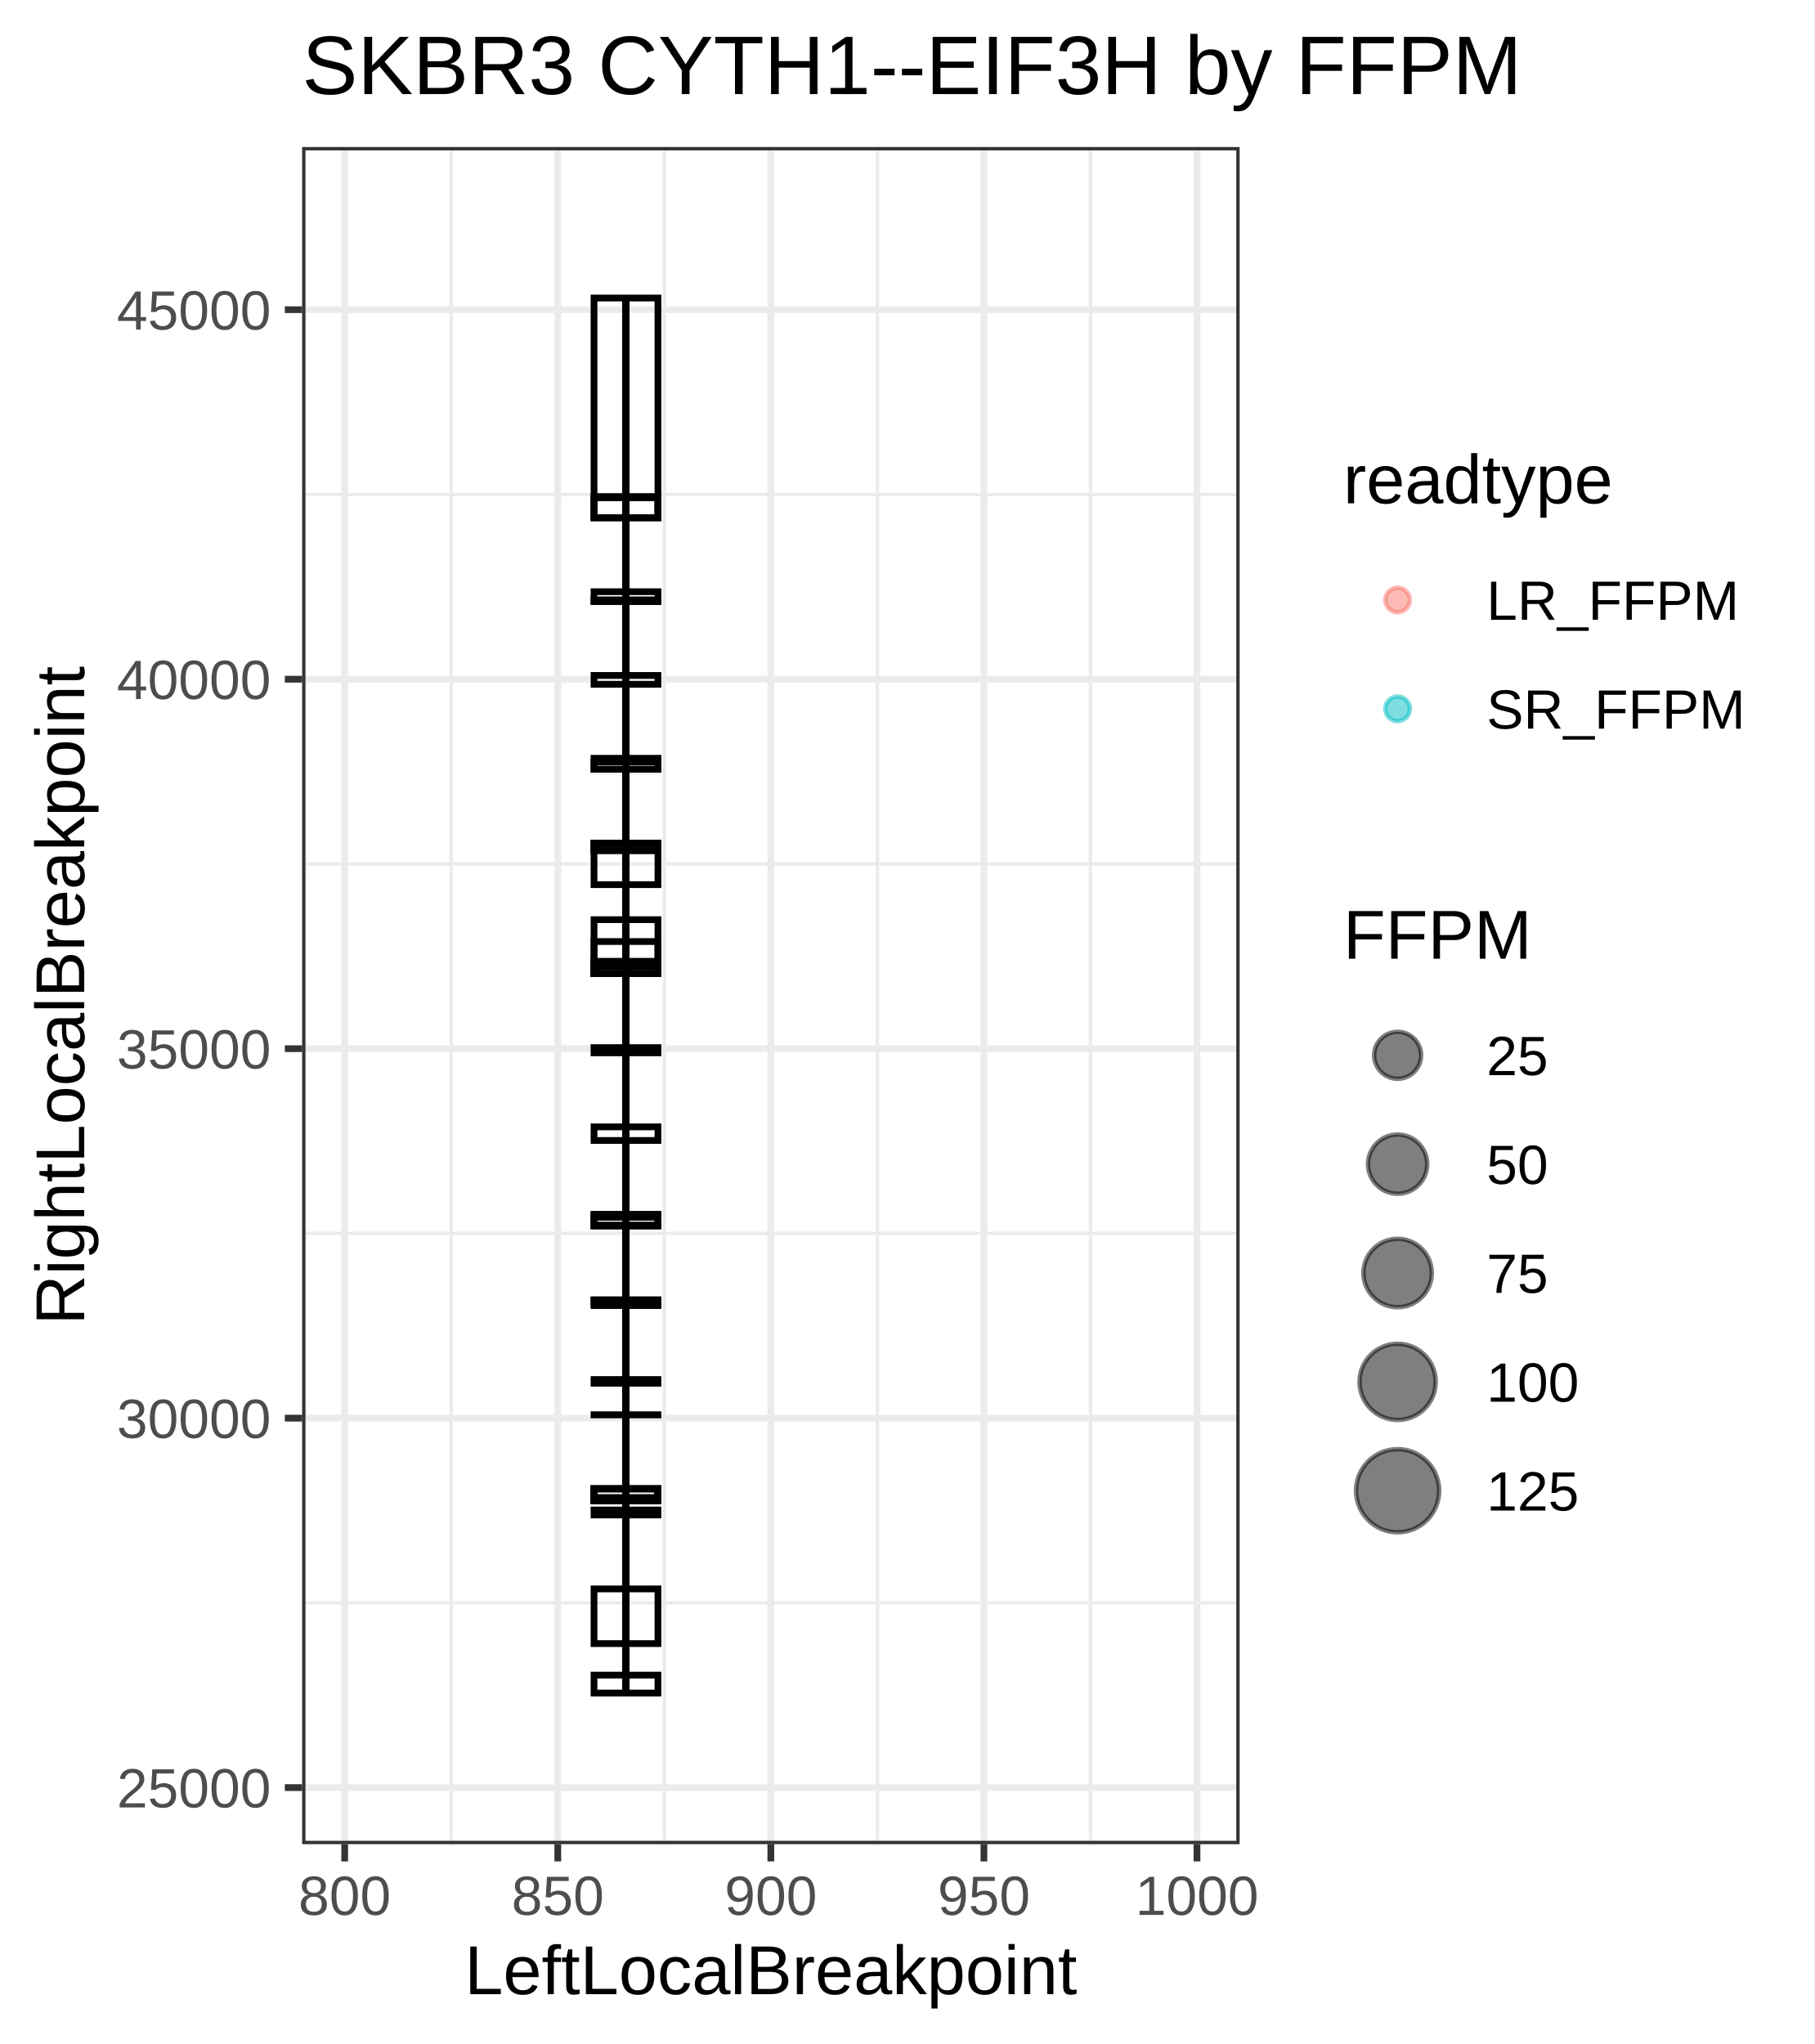
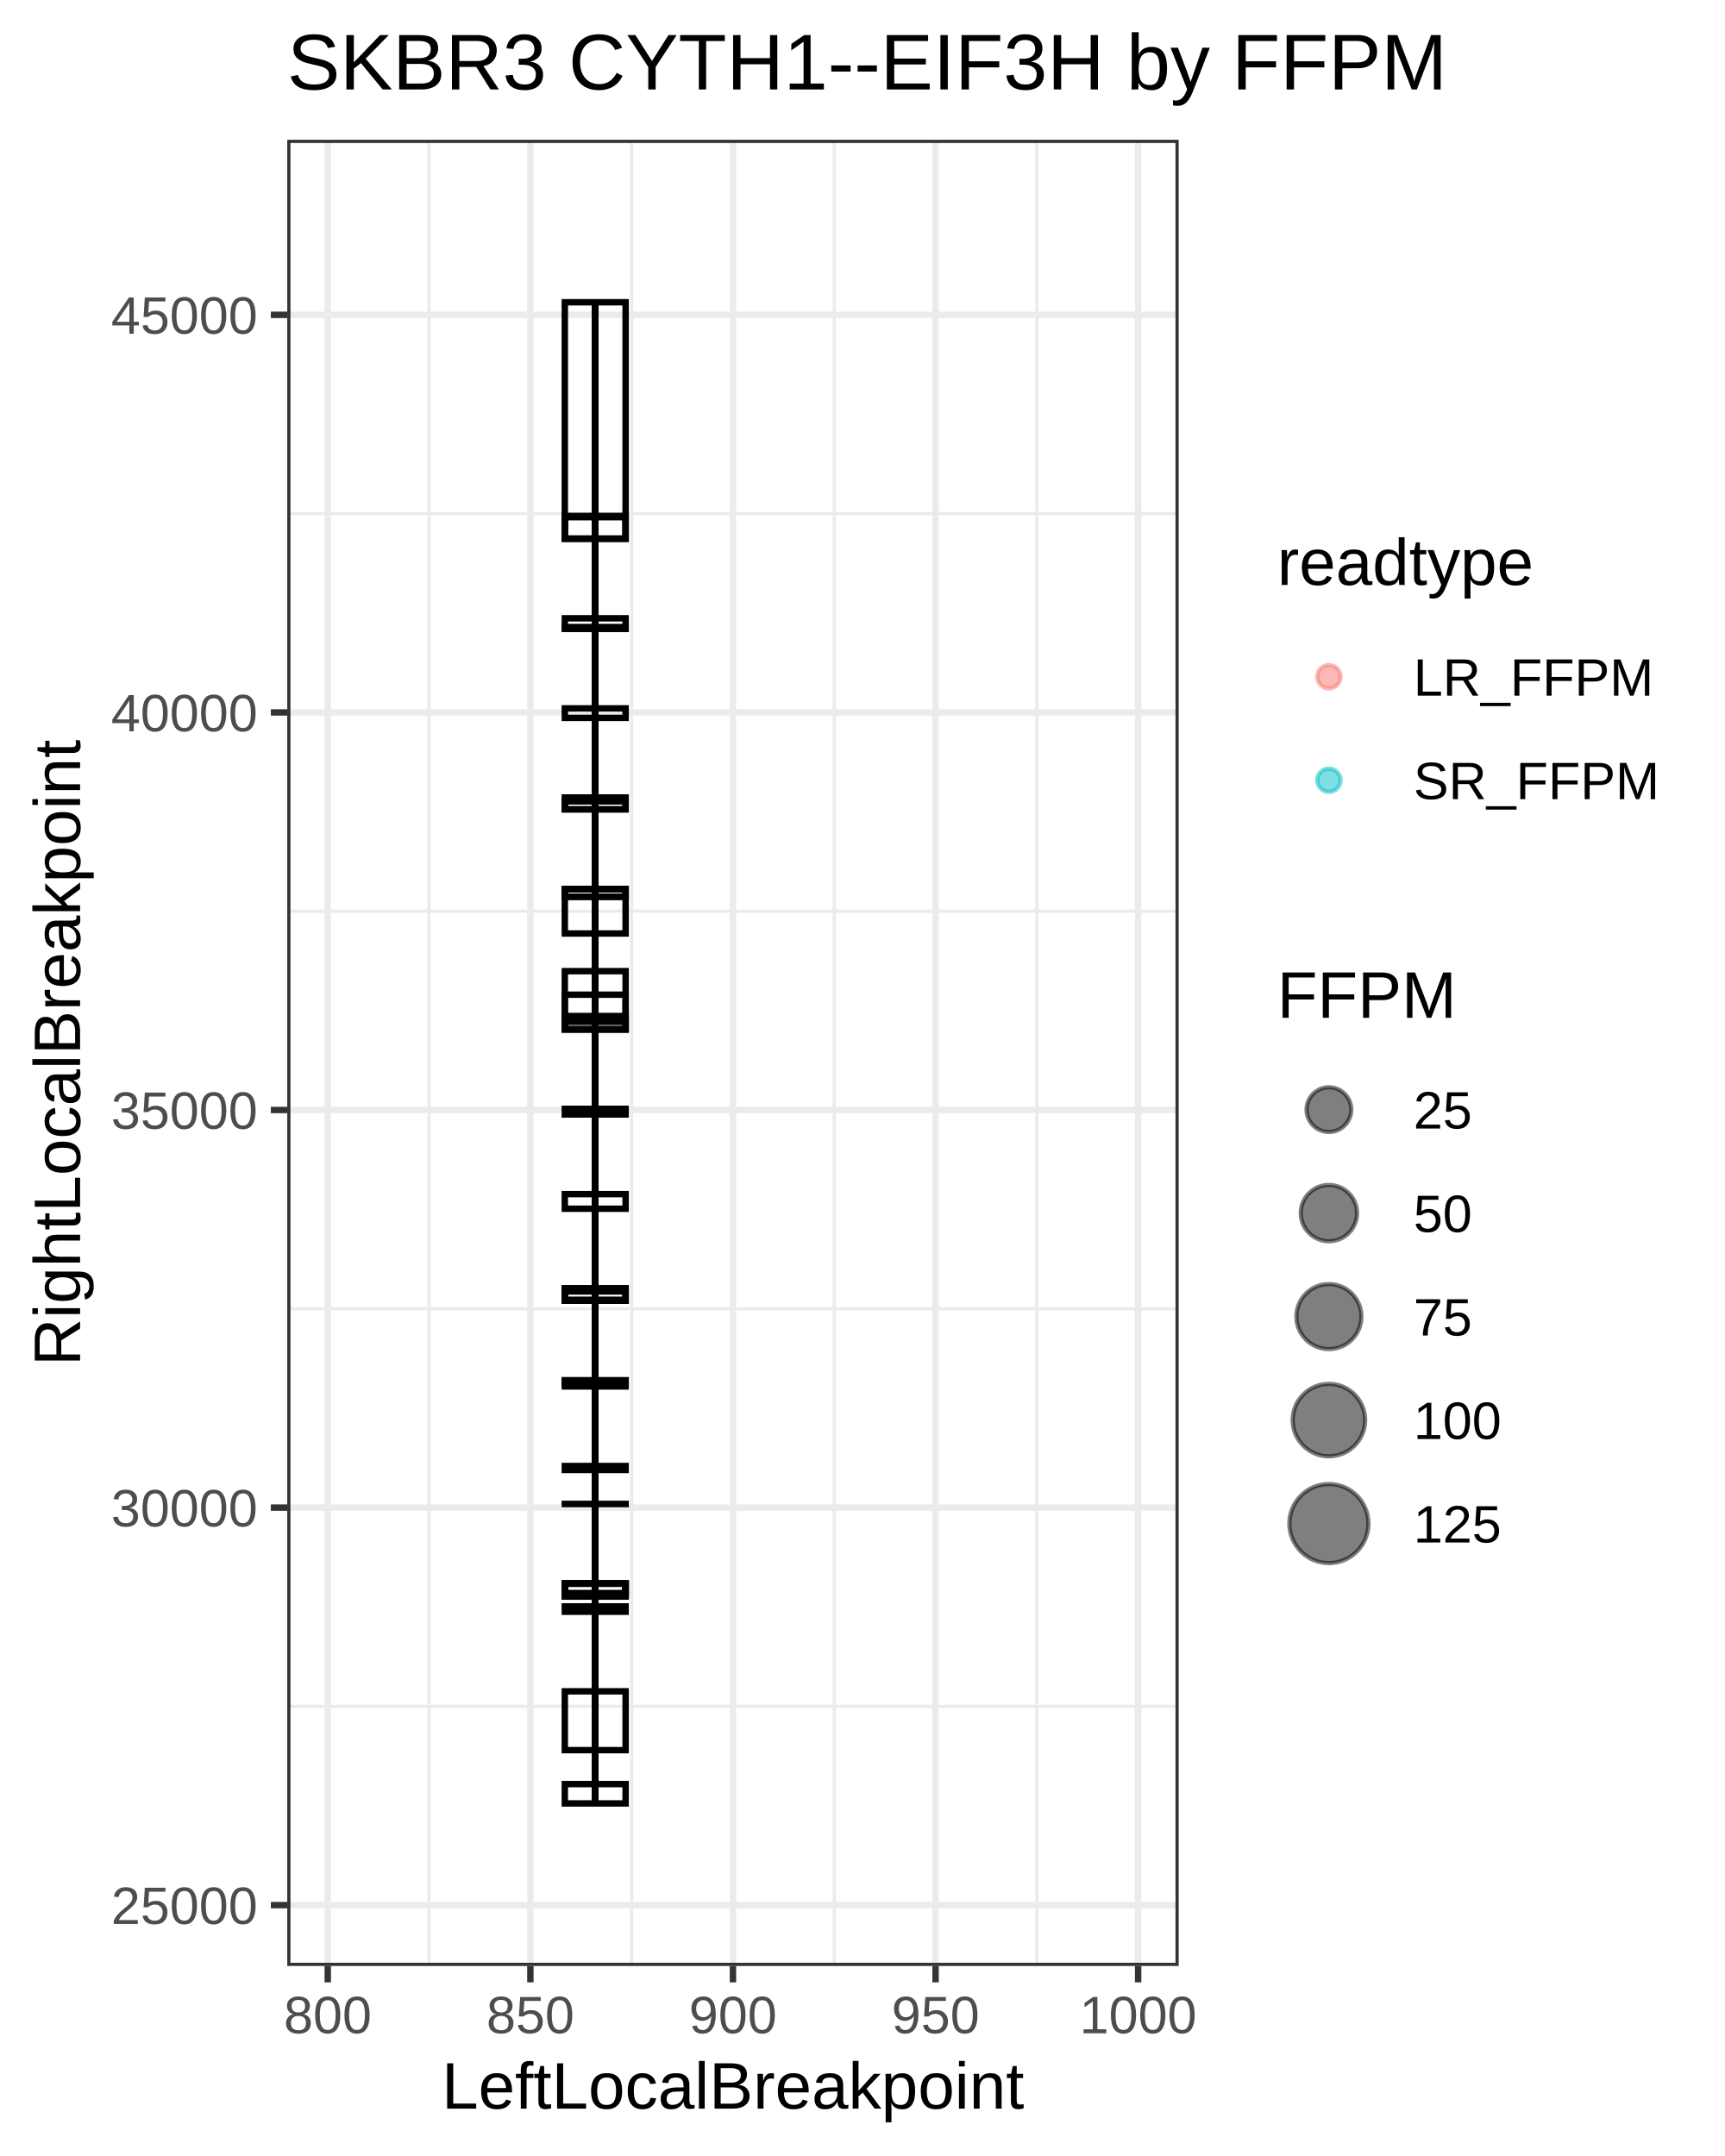
- <svg xmlns="http://www.w3.org/2000/svg" class="svglite" width="288.00pt" height="324.47pt" viewBox="0 0 288.00 324.47">
+ <svg xmlns="http://www.w3.org/2000/svg" class="svglite" width="288.00pt" height="360.00pt" viewBox="0 0 288.00 360.00">
  <defs>
    <style type="text/css">
    .svglite line, .svglite polyline, .svglite polygon, .svglite path, .svglite rect, .svglite circle {
      fill: none;
      stroke: #000000;
      stroke-linecap: round;
      stroke-linejoin: round;
      stroke-miterlimit: 10.00;
    }
    .svglite text {
      white-space: pre;
    }
  </style>
  </defs>
  <rect width="100%" height="100%" style="stroke: none; fill: #FFFFFF;" />
  <defs>
-     <clipPath id="cpMC4wMHwyODguMDB8MC4wMHwzMjQuNDc=">
-       <rect x="0.00" y="0.00" width="288.00" height="324.47" />
+     <clipPath id="cpMC4wMHwyODguMDB8MC4wMHwzNjAuMDA=">
+       <rect x="0.00" y="0.00" width="288.00" height="360.00" />
    </clipPath>
  </defs>
-   <g clip-path="url(#cpMC4wMHwyODguMDB8MC4wMHwzMjQuNDc=)">
-     <rect x="0.00" y="0.00" width="288.00" height="324.47" style="stroke-width: 1.07; stroke: #FFFFFF; fill: #FFFFFF;" />
+   <g clip-path="url(#cpMC4wMHwyODguMDB8MC4wMHwzNjAuMDA=)">
+     <rect x="0.00" y="0.00" width="288.00" height="360.00" style="stroke-width: 1.07; stroke: #FFFFFF; fill: #FFFFFF;" />
  </g>
  <defs>
-     <clipPath id="cpNDcuOTZ8MTk2Ljc5fDIzLjM0fDI5Mi43NA==">
-       <rect x="47.96" y="23.34" width="148.83" height="269.41" />
+     <clipPath id="cpNDcuOTZ8MTk2Ljc5fDIzLjM0fDMyOC4yNw==">
+       <rect x="47.96" y="23.34" width="148.83" height="304.93" />
    </clipPath>
  </defs>
-   <g clip-path="url(#cpNDcuOTZ8MTk2Ljc5fDIzLjM0fDI5Mi43NA==)">
-     <rect x="47.96" y="23.34" width="148.83" height="269.41" style="stroke-width: 1.07; stroke: none; fill: #FFFFFF;" />
-     <polyline points="47.96,254.44 196.79,254.44 " style="stroke-width: 0.53; stroke: #EBEBEB; stroke-linecap: butt;" />
-     <polyline points="47.96,195.79 196.79,195.79 " style="stroke-width: 0.53; stroke: #EBEBEB; stroke-linecap: butt;" />
-     <polyline points="47.96,137.14 196.79,137.14 " style="stroke-width: 0.53; stroke: #EBEBEB; stroke-linecap: butt;" />
-     <polyline points="47.96,78.49 196.79,78.49 " style="stroke-width: 0.53; stroke: #EBEBEB; stroke-linecap: butt;" />
-     <polyline points="71.63,292.74 71.63,23.34 " style="stroke-width: 0.53; stroke: #EBEBEB; stroke-linecap: butt;" />
-     <polyline points="105.46,292.74 105.46,23.34 " style="stroke-width: 0.53; stroke: #EBEBEB; stroke-linecap: butt;" />
-     <polyline points="139.29,292.74 139.29,23.34 " style="stroke-width: 0.53; stroke: #EBEBEB; stroke-linecap: butt;" />
-     <polyline points="173.11,292.74 173.11,23.34 " style="stroke-width: 0.53; stroke: #EBEBEB; stroke-linecap: butt;" />
-     <polyline points="47.96,283.77 196.79,283.77 " style="stroke-width: 1.07; stroke: #EBEBEB; stroke-linecap: butt;" />
-     <polyline points="47.96,225.12 196.79,225.12 " style="stroke-width: 1.07; stroke: #EBEBEB; stroke-linecap: butt;" />
-     <polyline points="47.96,166.47 196.79,166.47 " style="stroke-width: 1.07; stroke: #EBEBEB; stroke-linecap: butt;" />
-     <polyline points="47.96,107.82 196.79,107.82 " style="stroke-width: 1.07; stroke: #EBEBEB; stroke-linecap: butt;" />
-     <polyline points="47.96,49.16 196.79,49.16 " style="stroke-width: 1.07; stroke: #EBEBEB; stroke-linecap: butt;" />
-     <polyline points="54.72,292.74 54.72,23.34 " style="stroke-width: 1.07; stroke: #EBEBEB; stroke-linecap: butt;" />
-     <polyline points="88.55,292.74 88.55,23.34 " style="stroke-width: 1.07; stroke: #EBEBEB; stroke-linecap: butt;" />
-     <polyline points="122.37,292.74 122.37,23.34 " style="stroke-width: 1.07; stroke: #EBEBEB; stroke-linecap: butt;" />
-     <polyline points="156.20,292.74 156.20,23.34 " style="stroke-width: 1.07; stroke: #EBEBEB; stroke-linecap: butt;" />
-     <polyline points="190.02,292.74 190.02,23.34 " style="stroke-width: 1.07; stroke: #EBEBEB; stroke-linecap: butt;" />
-     <rect x="94.30" y="265.91" width="10.15" height="2.85" style="stroke-width: 1.07; stroke-linecap: butt; stroke-linejoin: miter;" />
-     <rect x="94.30" y="252.23" width="10.15" height="8.68" style="stroke-width: 1.07; stroke-linecap: butt; stroke-linejoin: miter;" />
-     <rect x="94.30" y="239.70" width="10.15" height="0.79" style="stroke-width: 1.07; stroke-linecap: butt; stroke-linejoin: miter;" />
-     <rect x="94.30" y="236.34" width="10.15" height="1.91" style="stroke-width: 1.07; stroke-linecap: butt; stroke-linejoin: miter;" />
-     <rect x="94.30" y="236.34" width="10.15" height="1.84" style="stroke-width: 1.07; stroke-linecap: butt; stroke-linejoin: miter;" />
-     <rect x="94.30" y="236.34" width="10.15" height="1.83" style="stroke-width: 1.07; stroke-linecap: butt; stroke-linejoin: miter;" />
-     <rect x="94.30" y="236.34" width="10.15" height="1.82" style="stroke-width: 1.07; stroke-linecap: butt; stroke-linejoin: miter;" />
-     <rect x="94.30" y="236.34" width="10.15" height="1.63" style="stroke-width: 1.07; stroke-linecap: butt; stroke-linejoin: miter;" />
-     <rect x="94.30" y="236.34" width="10.15" height="1.54" style="stroke-width: 1.07; stroke-linecap: butt; stroke-linejoin: miter;" />
-     <rect x="94.30" y="236.34" width="10.15" height="1.38" style="stroke-width: 1.07; stroke-linecap: butt; stroke-linejoin: miter;" />
-     <rect x="94.30" y="224.58" width="10.15" height="0.023" style="stroke-width: 1.07; stroke-linecap: butt; stroke-linejoin: miter;" />
-     <rect x="94.30" y="218.99" width="10.15" height="0.59" style="stroke-width: 1.07; stroke-linecap: butt; stroke-linejoin: miter;" />
-     <rect x="94.30" y="206.35" width="10.15" height="0.90" style="stroke-width: 1.07; stroke-linecap: butt; stroke-linejoin: miter;" />
-     <rect x="94.30" y="206.35" width="10.15" height="0.55" style="stroke-width: 1.07; stroke-linecap: butt; stroke-linejoin: miter;" />
-     <rect x="94.30" y="192.78" width="10.15" height="1.83" style="stroke-width: 1.07; stroke-linecap: butt; stroke-linejoin: miter;" />
-     <rect x="94.30" y="193.23" width="10.15" height="1.37" style="stroke-width: 1.07; stroke-linecap: butt; stroke-linejoin: miter;" />
-     <rect x="94.30" y="192.78" width="10.15" height="1.69" style="stroke-width: 1.07; stroke-linecap: butt; stroke-linejoin: miter;" />
-     <rect x="94.30" y="178.88" width="10.15" height="2.16" style="stroke-width: 1.07; stroke-linecap: butt; stroke-linejoin: miter;" />
-     <rect x="94.30" y="166.30" width="10.15" height="0.83" style="stroke-width: 1.07; stroke-linecap: butt; stroke-linejoin: miter;" />
-     <rect x="94.30" y="152.60" width="10.15" height="1.96" style="stroke-width: 1.07; stroke-linecap: butt; stroke-linejoin: miter;" />
-     <rect x="94.30" y="145.99" width="10.15" height="8.57" style="stroke-width: 1.07; stroke-linecap: butt; stroke-linejoin: miter;" />
-     <rect x="94.30" y="149.46" width="10.15" height="5.10" style="stroke-width: 1.07; stroke-linecap: butt; stroke-linejoin: miter;" />
-     <rect x="94.30" y="152.82" width="10.15" height="1.74" style="stroke-width: 1.07; stroke-linecap: butt; stroke-linejoin: miter;" />
-     <rect x="94.30" y="153.46" width="10.15" height="1.10" style="stroke-width: 1.07; stroke-linecap: butt; stroke-linejoin: miter;" />
-     <rect x="94.30" y="133.86" width="10.15" height="6.57" style="stroke-width: 1.07; stroke-linecap: butt; stroke-linejoin: miter;" />
-     <rect x="94.30" y="133.86" width="10.15" height="1.16" style="stroke-width: 1.07; stroke-linecap: butt; stroke-linejoin: miter;" />
-     <rect x="94.30" y="133.92" width="10.15" height="1.10" style="stroke-width: 1.07; stroke-linecap: butt; stroke-linejoin: miter;" />
-     <rect x="94.30" y="120.37" width="10.15" height="1.75" style="stroke-width: 1.07; stroke-linecap: butt; stroke-linejoin: miter;" />
-     <rect x="94.30" y="120.94" width="10.15" height="1.17" style="stroke-width: 1.07; stroke-linecap: butt; stroke-linejoin: miter;" />
-     <rect x="94.30" y="107.22" width="10.15" height="1.41" style="stroke-width: 1.07; stroke-linecap: butt; stroke-linejoin: miter;" />
-     <rect x="94.30" y="93.93" width="10.15" height="1.55" style="stroke-width: 1.07; stroke-linecap: butt; stroke-linejoin: miter;" />
-     <rect x="94.30" y="95.22" width="10.15" height="0.26" style="stroke-width: 1.07; stroke-linecap: butt; stroke-linejoin: miter;" />
-     <rect x="94.30" y="47.31" width="10.15" height="34.87" style="stroke-width: 1.07; stroke-linecap: butt; stroke-linejoin: miter;" />
-     <rect x="94.30" y="79.02" width="10.15" height="3.17" style="stroke-width: 1.07; stroke-linecap: butt; stroke-linejoin: miter;" />
-     <rect x="94.30" y="78.83" width="10.15" height="3.35" style="stroke-width: 1.07; stroke-linecap: butt; stroke-linejoin: miter;" />
-     <line x1="99.37" y1="268.76" x2="99.37" y2="47.31" style="stroke-width: 1.07; stroke: #000000; stroke-opacity: 0.50; stroke-linecap: butt;" />
-     <line x1="99.37" y1="268.76" x2="99.37" y2="47.31" style="stroke-width: 1.07; stroke: #000000; stroke-opacity: 0.50; stroke-linecap: butt;" />
-     <line x1="99.37" y1="268.76" x2="99.37" y2="47.31" style="stroke-width: 1.07; stroke: #000000; stroke-opacity: 0.50; stroke-linecap: butt;" />
-     <line x1="99.37" y1="268.76" x2="99.37" y2="47.31" style="stroke-width: 1.07; stroke: #000000; stroke-opacity: 0.50; stroke-linecap: butt;" />
-     <line x1="99.37" y1="268.76" x2="99.37" y2="47.31" style="stroke-width: 1.07; stroke: #000000; stroke-opacity: 0.50; stroke-linecap: butt;" />
-     <line x1="99.37" y1="268.76" x2="99.37" y2="47.31" style="stroke-width: 1.07; stroke: #000000; stroke-opacity: 0.50; stroke-linecap: butt;" />
-     <line x1="99.37" y1="268.76" x2="99.37" y2="47.31" style="stroke-width: 1.07; stroke: #000000; stroke-opacity: 0.50; stroke-linecap: butt;" />
-     <line x1="99.37" y1="268.76" x2="99.37" y2="47.31" style="stroke-width: 1.07; stroke: #000000; stroke-opacity: 0.50; stroke-linecap: butt;" />
-     <line x1="99.37" y1="268.76" x2="99.37" y2="47.31" style="stroke-width: 1.07; stroke: #000000; stroke-opacity: 0.50; stroke-linecap: butt;" />
-     <line x1="99.37" y1="268.76" x2="99.37" y2="47.31" style="stroke-width: 1.07; stroke: #000000; stroke-opacity: 0.50; stroke-linecap: butt;" />
-     <line x1="99.37" y1="268.76" x2="99.37" y2="47.31" style="stroke-width: 1.07; stroke: #000000; stroke-opacity: 0.50; stroke-linecap: butt;" />
-     <line x1="99.37" y1="268.76" x2="99.37" y2="47.31" style="stroke-width: 1.07; stroke: #000000; stroke-opacity: 0.50; stroke-linecap: butt;" />
-     <line x1="99.37" y1="268.76" x2="99.37" y2="47.31" style="stroke-width: 1.07; stroke: #000000; stroke-opacity: 0.50; stroke-linecap: butt;" />
-     <line x1="99.37" y1="268.76" x2="99.37" y2="47.31" style="stroke-width: 1.07; stroke: #000000; stroke-opacity: 0.50; stroke-linecap: butt;" />
-     <line x1="99.37" y1="268.76" x2="99.37" y2="47.31" style="stroke-width: 1.07; stroke: #000000; stroke-opacity: 0.50; stroke-linecap: butt;" />
-     <line x1="99.37" y1="268.76" x2="99.37" y2="47.31" style="stroke-width: 1.07; stroke: #000000; stroke-opacity: 0.50; stroke-linecap: butt;" />
-     <line x1="99.37" y1="268.76" x2="99.37" y2="47.31" style="stroke-width: 1.07; stroke: #000000; stroke-opacity: 0.50; stroke-linecap: butt;" />
-     <line x1="99.37" y1="268.76" x2="99.37" y2="47.31" style="stroke-width: 1.07; stroke: #000000; stroke-opacity: 0.50; stroke-linecap: butt;" />
-     <line x1="99.37" y1="268.76" x2="99.37" y2="47.31" style="stroke-width: 1.07; stroke: #000000; stroke-opacity: 0.50; stroke-linecap: butt;" />
-     <line x1="99.37" y1="268.76" x2="99.37" y2="47.31" style="stroke-width: 1.07; stroke: #000000; stroke-opacity: 0.50; stroke-linecap: butt;" />
-     <line x1="99.37" y1="268.76" x2="99.37" y2="47.31" style="stroke-width: 1.07; stroke: #000000; stroke-opacity: 0.50; stroke-linecap: butt;" />
-     <line x1="99.37" y1="268.76" x2="99.37" y2="47.31" style="stroke-width: 1.07; stroke: #000000; stroke-opacity: 0.50; stroke-linecap: butt;" />
-     <line x1="99.37" y1="268.76" x2="99.37" y2="47.31" style="stroke-width: 1.07; stroke: #000000; stroke-opacity: 0.50; stroke-linecap: butt;" />
-     <line x1="99.37" y1="268.76" x2="99.37" y2="47.31" style="stroke-width: 1.07; stroke: #000000; stroke-opacity: 0.50; stroke-linecap: butt;" />
-     <line x1="99.37" y1="268.76" x2="99.37" y2="47.31" style="stroke-width: 1.07; stroke: #000000; stroke-opacity: 0.50; stroke-linecap: butt;" />
-     <line x1="99.37" y1="268.76" x2="99.37" y2="47.31" style="stroke-width: 1.07; stroke: #000000; stroke-opacity: 0.50; stroke-linecap: butt;" />
-     <line x1="99.37" y1="268.76" x2="99.37" y2="47.31" style="stroke-width: 1.07; stroke: #000000; stroke-opacity: 0.50; stroke-linecap: butt;" />
-     <line x1="99.37" y1="268.76" x2="99.37" y2="47.31" style="stroke-width: 1.07; stroke: #000000; stroke-opacity: 0.50; stroke-linecap: butt;" />
-     <line x1="99.37" y1="268.76" x2="99.37" y2="47.31" style="stroke-width: 1.07; stroke: #000000; stroke-opacity: 0.50; stroke-linecap: butt;" />
-     <line x1="99.37" y1="268.76" x2="99.37" y2="47.31" style="stroke-width: 1.07; stroke: #000000; stroke-opacity: 0.50; stroke-linecap: butt;" />
-     <line x1="99.37" y1="268.76" x2="99.37" y2="47.31" style="stroke-width: 1.07; stroke: #000000; stroke-opacity: 0.50; stroke-linecap: butt;" />
-     <line x1="99.37" y1="268.76" x2="99.37" y2="47.31" style="stroke-width: 1.07; stroke: #000000; stroke-opacity: 0.50; stroke-linecap: butt;" />
-     <line x1="99.37" y1="268.76" x2="99.37" y2="47.31" style="stroke-width: 1.07; stroke: #000000; stroke-opacity: 0.50; stroke-linecap: butt;" />
-     <line x1="99.37" y1="268.76" x2="99.37" y2="47.31" style="stroke-width: 1.07; stroke: #000000; stroke-opacity: 0.50; stroke-linecap: butt;" />
-     <line x1="99.37" y1="268.76" x2="99.37" y2="47.31" style="stroke-width: 1.07; stroke: #000000; stroke-opacity: 0.50; stroke-linecap: butt;" />
-     <rect x="47.96" y="23.34" width="148.83" height="269.41" style="stroke-width: 1.07; stroke: #333333;" />
+   <g clip-path="url(#cpNDcuOTZ8MTk2Ljc5fDIzLjM0fDMyOC4yNw==)">
+     <rect x="47.96" y="23.34" width="148.83" height="304.93" style="stroke-width: 1.07; stroke: none; fill: #FFFFFF;" />
+     <polyline points="47.96,284.92 196.79,284.92 " style="stroke-width: 0.53; stroke: #EBEBEB; stroke-linecap: butt;" />
+     <polyline points="47.96,218.53 196.79,218.53 " style="stroke-width: 0.53; stroke: #EBEBEB; stroke-linecap: butt;" />
+     <polyline points="47.96,152.15 196.79,152.15 " style="stroke-width: 0.53; stroke: #EBEBEB; stroke-linecap: butt;" />
+     <polyline points="47.96,85.76 196.79,85.76 " style="stroke-width: 0.53; stroke: #EBEBEB; stroke-linecap: butt;" />
+     <polyline points="71.63,328.27 71.63,23.34 " style="stroke-width: 0.53; stroke: #EBEBEB; stroke-linecap: butt;" />
+     <polyline points="105.46,328.27 105.46,23.34 " style="stroke-width: 0.53; stroke: #EBEBEB; stroke-linecap: butt;" />
+     <polyline points="139.29,328.27 139.29,23.34 " style="stroke-width: 0.53; stroke: #EBEBEB; stroke-linecap: butt;" />
+     <polyline points="173.11,328.27 173.11,23.34 " style="stroke-width: 0.53; stroke: #EBEBEB; stroke-linecap: butt;" />
+     <polyline points="47.96,318.11 196.79,318.11 " style="stroke-width: 1.07; stroke: #EBEBEB; stroke-linecap: butt;" />
+     <polyline points="47.96,251.73 196.79,251.73 " style="stroke-width: 1.07; stroke: #EBEBEB; stroke-linecap: butt;" />
+     <polyline points="47.96,185.34 196.79,185.34 " style="stroke-width: 1.07; stroke: #EBEBEB; stroke-linecap: butt;" />
+     <polyline points="47.96,118.96 196.79,118.96 " style="stroke-width: 1.07; stroke: #EBEBEB; stroke-linecap: butt;" />
+     <polyline points="47.96,52.57 196.79,52.57 " style="stroke-width: 1.07; stroke: #EBEBEB; stroke-linecap: butt;" />
+     <polyline points="54.72,328.27 54.72,23.34 " style="stroke-width: 1.07; stroke: #EBEBEB; stroke-linecap: butt;" />
+     <polyline points="88.55,328.27 88.55,23.34 " style="stroke-width: 1.07; stroke: #EBEBEB; stroke-linecap: butt;" />
+     <polyline points="122.37,328.27 122.37,23.34 " style="stroke-width: 1.07; stroke: #EBEBEB; stroke-linecap: butt;" />
+     <polyline points="156.20,328.27 156.20,23.34 " style="stroke-width: 1.07; stroke: #EBEBEB; stroke-linecap: butt;" />
+     <polyline points="190.02,328.27 190.02,23.34 " style="stroke-width: 1.07; stroke: #EBEBEB; stroke-linecap: butt;" />
+     <rect x="94.30" y="297.90" width="10.15" height="3.23" style="stroke-width: 1.07; stroke-linecap: butt; stroke-linejoin: miter;" />
+     <rect x="94.30" y="282.41" width="10.15" height="9.82" style="stroke-width: 1.07; stroke-linecap: butt; stroke-linejoin: miter;" />
+     <rect x="94.30" y="268.23" width="10.15" height="0.89" style="stroke-width: 1.07; stroke-linecap: butt; stroke-linejoin: miter;" />
+     <rect x="94.30" y="264.43" width="10.15" height="2.16" style="stroke-width: 1.07; stroke-linecap: butt; stroke-linejoin: miter;" />
+     <rect x="94.30" y="264.43" width="10.15" height="2.08" style="stroke-width: 1.07; stroke-linecap: butt; stroke-linejoin: miter;" />
+     <rect x="94.30" y="264.43" width="10.15" height="2.07" style="stroke-width: 1.07; stroke-linecap: butt; stroke-linejoin: miter;" />
+     <rect x="94.30" y="264.43" width="10.15" height="2.06" style="stroke-width: 1.07; stroke-linecap: butt; stroke-linejoin: miter;" />
+     <rect x="94.30" y="264.43" width="10.15" height="1.85" style="stroke-width: 1.07; stroke-linecap: butt; stroke-linejoin: miter;" />
+     <rect x="94.30" y="264.43" width="10.15" height="1.74" style="stroke-width: 1.07; stroke-linecap: butt; stroke-linejoin: miter;" />
+     <rect x="94.30" y="264.43" width="10.15" height="1.57" style="stroke-width: 1.07; stroke-linecap: butt; stroke-linejoin: miter;" />
+     <rect x="94.30" y="251.11" width="10.15" height="0.027" style="stroke-width: 1.07; stroke-linecap: butt; stroke-linejoin: miter;" />
+     <rect x="94.30" y="244.79" width="10.15" height="0.66" style="stroke-width: 1.07; stroke-linecap: butt; stroke-linejoin: miter;" />
+     <rect x="94.30" y="230.48" width="10.15" height="1.02" style="stroke-width: 1.07; stroke-linecap: butt; stroke-linejoin: miter;" />
+     <rect x="94.30" y="230.48" width="10.15" height="0.62" style="stroke-width: 1.07; stroke-linecap: butt; stroke-linejoin: miter;" />
+     <rect x="94.30" y="215.12" width="10.15" height="2.07" style="stroke-width: 1.07; stroke-linecap: butt; stroke-linejoin: miter;" />
+     <rect x="94.30" y="215.64" width="10.15" height="1.55" style="stroke-width: 1.07; stroke-linecap: butt; stroke-linejoin: miter;" />
+     <rect x="94.30" y="215.12" width="10.15" height="1.91" style="stroke-width: 1.07; stroke-linecap: butt; stroke-linejoin: miter;" />
+     <rect x="94.30" y="199.39" width="10.15" height="2.44" style="stroke-width: 1.07; stroke-linecap: butt; stroke-linejoin: miter;" />
+     <rect x="94.30" y="185.15" width="10.15" height="0.94" style="stroke-width: 1.07; stroke-linecap: butt; stroke-linejoin: miter;" />
+     <rect x="94.30" y="169.65" width="10.15" height="2.22" style="stroke-width: 1.07; stroke-linecap: butt; stroke-linejoin: miter;" />
+     <rect x="94.30" y="162.16" width="10.15" height="9.71" style="stroke-width: 1.07; stroke-linecap: butt; stroke-linejoin: miter;" />
+     <rect x="94.30" y="166.09" width="10.15" height="5.78" style="stroke-width: 1.07; stroke-linecap: butt; stroke-linejoin: miter;" />
+     <rect x="94.30" y="169.90" width="10.15" height="1.96" style="stroke-width: 1.07; stroke-linecap: butt; stroke-linejoin: miter;" />
+     <rect x="94.30" y="170.62" width="10.15" height="1.25" style="stroke-width: 1.07; stroke-linecap: butt; stroke-linejoin: miter;" />
+     <rect x="94.30" y="148.43" width="10.15" height="7.44" style="stroke-width: 1.07; stroke-linecap: butt; stroke-linejoin: miter;" />
+     <rect x="94.30" y="148.43" width="10.15" height="1.31" style="stroke-width: 1.07; stroke-linecap: butt; stroke-linejoin: miter;" />
+     <rect x="94.30" y="148.50" width="10.15" height="1.25" style="stroke-width: 1.07; stroke-linecap: butt; stroke-linejoin: miter;" />
+     <rect x="94.30" y="133.16" width="10.15" height="1.98" style="stroke-width: 1.07; stroke-linecap: butt; stroke-linejoin: miter;" />
+     <rect x="94.30" y="133.81" width="10.15" height="1.33" style="stroke-width: 1.07; stroke-linecap: butt; stroke-linejoin: miter;" />
+     <rect x="94.30" y="118.28" width="10.15" height="1.59" style="stroke-width: 1.07; stroke-linecap: butt; stroke-linejoin: miter;" />
+     <rect x="94.30" y="103.24" width="10.15" height="1.75" style="stroke-width: 1.07; stroke-linecap: butt; stroke-linejoin: miter;" />
+     <rect x="94.30" y="104.70" width="10.15" height="0.29" style="stroke-width: 1.07; stroke-linecap: butt; stroke-linejoin: miter;" />
+     <rect x="94.30" y="50.47" width="10.15" height="39.47" style="stroke-width: 1.07; stroke-linecap: butt; stroke-linejoin: miter;" />
+     <rect x="94.30" y="86.36" width="10.15" height="3.58" style="stroke-width: 1.07; stroke-linecap: butt; stroke-linejoin: miter;" />
+     <rect x="94.30" y="86.15" width="10.15" height="3.80" style="stroke-width: 1.07; stroke-linecap: butt; stroke-linejoin: miter;" />
+     <line x1="99.37" y1="301.13" x2="99.37" y2="50.47" style="stroke-width: 1.07; stroke: #000000; stroke-opacity: 0.50; stroke-linecap: butt;" />
+     <line x1="99.37" y1="301.13" x2="99.37" y2="50.47" style="stroke-width: 1.07; stroke: #000000; stroke-opacity: 0.50; stroke-linecap: butt;" />
+     <line x1="99.37" y1="301.13" x2="99.37" y2="50.47" style="stroke-width: 1.07; stroke: #000000; stroke-opacity: 0.50; stroke-linecap: butt;" />
+     <line x1="99.37" y1="301.13" x2="99.37" y2="50.47" style="stroke-width: 1.07; stroke: #000000; stroke-opacity: 0.50; stroke-linecap: butt;" />
+     <line x1="99.37" y1="301.13" x2="99.37" y2="50.47" style="stroke-width: 1.07; stroke: #000000; stroke-opacity: 0.50; stroke-linecap: butt;" />
+     <line x1="99.37" y1="301.13" x2="99.37" y2="50.47" style="stroke-width: 1.07; stroke: #000000; stroke-opacity: 0.50; stroke-linecap: butt;" />
+     <line x1="99.37" y1="301.13" x2="99.37" y2="50.47" style="stroke-width: 1.07; stroke: #000000; stroke-opacity: 0.50; stroke-linecap: butt;" />
+     <line x1="99.37" y1="301.13" x2="99.37" y2="50.47" style="stroke-width: 1.07; stroke: #000000; stroke-opacity: 0.50; stroke-linecap: butt;" />
+     <line x1="99.37" y1="301.13" x2="99.37" y2="50.47" style="stroke-width: 1.07; stroke: #000000; stroke-opacity: 0.50; stroke-linecap: butt;" />
+     <line x1="99.37" y1="301.13" x2="99.37" y2="50.47" style="stroke-width: 1.07; stroke: #000000; stroke-opacity: 0.50; stroke-linecap: butt;" />
+     <line x1="99.37" y1="301.13" x2="99.37" y2="50.47" style="stroke-width: 1.07; stroke: #000000; stroke-opacity: 0.50; stroke-linecap: butt;" />
+     <line x1="99.37" y1="301.13" x2="99.37" y2="50.47" style="stroke-width: 1.07; stroke: #000000; stroke-opacity: 0.50; stroke-linecap: butt;" />
+     <line x1="99.37" y1="301.13" x2="99.37" y2="50.47" style="stroke-width: 1.07; stroke: #000000; stroke-opacity: 0.50; stroke-linecap: butt;" />
+     <line x1="99.37" y1="301.13" x2="99.37" y2="50.47" style="stroke-width: 1.07; stroke: #000000; stroke-opacity: 0.50; stroke-linecap: butt;" />
+     <line x1="99.37" y1="301.13" x2="99.37" y2="50.47" style="stroke-width: 1.07; stroke: #000000; stroke-opacity: 0.50; stroke-linecap: butt;" />
+     <line x1="99.37" y1="301.13" x2="99.37" y2="50.47" style="stroke-width: 1.07; stroke: #000000; stroke-opacity: 0.50; stroke-linecap: butt;" />
+     <line x1="99.37" y1="301.13" x2="99.37" y2="50.47" style="stroke-width: 1.07; stroke: #000000; stroke-opacity: 0.50; stroke-linecap: butt;" />
+     <line x1="99.37" y1="301.13" x2="99.37" y2="50.47" style="stroke-width: 1.07; stroke: #000000; stroke-opacity: 0.50; stroke-linecap: butt;" />
+     <line x1="99.37" y1="301.13" x2="99.37" y2="50.47" style="stroke-width: 1.07; stroke: #000000; stroke-opacity: 0.50; stroke-linecap: butt;" />
+     <line x1="99.37" y1="301.13" x2="99.37" y2="50.47" style="stroke-width: 1.07; stroke: #000000; stroke-opacity: 0.50; stroke-linecap: butt;" />
+     <line x1="99.37" y1="301.13" x2="99.37" y2="50.47" style="stroke-width: 1.07; stroke: #000000; stroke-opacity: 0.50; stroke-linecap: butt;" />
+     <line x1="99.37" y1="301.13" x2="99.37" y2="50.47" style="stroke-width: 1.07; stroke: #000000; stroke-opacity: 0.50; stroke-linecap: butt;" />
+     <line x1="99.37" y1="301.13" x2="99.37" y2="50.47" style="stroke-width: 1.07; stroke: #000000; stroke-opacity: 0.50; stroke-linecap: butt;" />
+     <line x1="99.37" y1="301.13" x2="99.37" y2="50.47" style="stroke-width: 1.07; stroke: #000000; stroke-opacity: 0.50; stroke-linecap: butt;" />
+     <line x1="99.37" y1="301.13" x2="99.37" y2="50.47" style="stroke-width: 1.07; stroke: #000000; stroke-opacity: 0.50; stroke-linecap: butt;" />
+     <line x1="99.37" y1="301.13" x2="99.37" y2="50.47" style="stroke-width: 1.07; stroke: #000000; stroke-opacity: 0.50; stroke-linecap: butt;" />
+     <line x1="99.37" y1="301.13" x2="99.37" y2="50.47" style="stroke-width: 1.07; stroke: #000000; stroke-opacity: 0.50; stroke-linecap: butt;" />
+     <line x1="99.37" y1="301.13" x2="99.37" y2="50.47" style="stroke-width: 1.07; stroke: #000000; stroke-opacity: 0.50; stroke-linecap: butt;" />
+     <line x1="99.37" y1="301.13" x2="99.37" y2="50.47" style="stroke-width: 1.07; stroke: #000000; stroke-opacity: 0.50; stroke-linecap: butt;" />
+     <line x1="99.37" y1="301.13" x2="99.37" y2="50.47" style="stroke-width: 1.07; stroke: #000000; stroke-opacity: 0.50; stroke-linecap: butt;" />
+     <line x1="99.37" y1="301.13" x2="99.37" y2="50.47" style="stroke-width: 1.07; stroke: #000000; stroke-opacity: 0.50; stroke-linecap: butt;" />
+     <line x1="99.37" y1="301.13" x2="99.37" y2="50.47" style="stroke-width: 1.07; stroke: #000000; stroke-opacity: 0.50; stroke-linecap: butt;" />
+     <line x1="99.37" y1="301.13" x2="99.37" y2="50.47" style="stroke-width: 1.07; stroke: #000000; stroke-opacity: 0.50; stroke-linecap: butt;" />
+     <line x1="99.37" y1="301.13" x2="99.37" y2="50.47" style="stroke-width: 1.07; stroke: #000000; stroke-opacity: 0.50; stroke-linecap: butt;" />
+     <line x1="99.37" y1="301.13" x2="99.37" y2="50.47" style="stroke-width: 1.07; stroke: #000000; stroke-opacity: 0.50; stroke-linecap: butt;" />
+     <rect x="47.96" y="23.34" width="148.83" height="304.93" style="stroke-width: 1.07; stroke: #333333;" />
  </g>
-   <g clip-path="url(#cpMC4wMHwyODguMDB8MC4wMHwzMjQuNDc=)">
-     <text x="43.02" y="286.92" text-anchor="end" style="font-size: 8.80px;fill: #4D4D4D; font-family: &quot;Arial&quot;;" textLength="24.48px" lengthAdjust="spacingAndGlyphs">25000</text>
-     <text x="43.02" y="228.27" text-anchor="end" style="font-size: 8.80px;fill: #4D4D4D; font-family: &quot;Arial&quot;;" textLength="24.48px" lengthAdjust="spacingAndGlyphs">30000</text>
-     <text x="43.02" y="169.62" text-anchor="end" style="font-size: 8.80px;fill: #4D4D4D; font-family: &quot;Arial&quot;;" textLength="24.48px" lengthAdjust="spacingAndGlyphs">35000</text>
-     <text x="43.02" y="110.97" text-anchor="end" style="font-size: 8.80px;fill: #4D4D4D; font-family: &quot;Arial&quot;;" textLength="24.48px" lengthAdjust="spacingAndGlyphs">40000</text>
-     <text x="43.02" y="52.32" text-anchor="end" style="font-size: 8.80px;fill: #4D4D4D; font-family: &quot;Arial&quot;;" textLength="24.48px" lengthAdjust="spacingAndGlyphs">45000</text>
-     <polyline points="45.22,283.77 47.96,283.77 " style="stroke-width: 1.07; stroke: #333333; stroke-linecap: butt;" />
-     <polyline points="45.22,225.12 47.96,225.12 " style="stroke-width: 1.07; stroke: #333333; stroke-linecap: butt;" />
-     <polyline points="45.22,166.47 47.96,166.47 " style="stroke-width: 1.07; stroke: #333333; stroke-linecap: butt;" />
-     <polyline points="45.22,107.82 47.96,107.82 " style="stroke-width: 1.07; stroke: #333333; stroke-linecap: butt;" />
-     <polyline points="45.22,49.16 47.96,49.16 " style="stroke-width: 1.07; stroke: #333333; stroke-linecap: butt;" />
-     <polyline points="54.72,295.48 54.72,292.74 " style="stroke-width: 1.07; stroke: #333333; stroke-linecap: butt;" />
-     <polyline points="88.55,295.48 88.55,292.74 " style="stroke-width: 1.07; stroke: #333333; stroke-linecap: butt;" />
-     <polyline points="122.37,295.48 122.37,292.74 " style="stroke-width: 1.07; stroke: #333333; stroke-linecap: butt;" />
-     <polyline points="156.20,295.48 156.20,292.74 " style="stroke-width: 1.07; stroke: #333333; stroke-linecap: butt;" />
-     <polyline points="190.02,295.48 190.02,292.74 " style="stroke-width: 1.07; stroke: #333333; stroke-linecap: butt;" />
-     <text x="54.72" y="303.98" text-anchor="middle" style="font-size: 8.80px;fill: #4D4D4D; font-family: &quot;Arial&quot;;" textLength="14.69px" lengthAdjust="spacingAndGlyphs">800</text>
-     <text x="88.55" y="303.98" text-anchor="middle" style="font-size: 8.80px;fill: #4D4D4D; font-family: &quot;Arial&quot;;" textLength="14.69px" lengthAdjust="spacingAndGlyphs">850</text>
-     <text x="122.37" y="303.98" text-anchor="middle" style="font-size: 8.80px;fill: #4D4D4D; font-family: &quot;Arial&quot;;" textLength="14.69px" lengthAdjust="spacingAndGlyphs">900</text>
-     <text x="156.20" y="303.98" text-anchor="middle" style="font-size: 8.80px;fill: #4D4D4D; font-family: &quot;Arial&quot;;" textLength="14.69px" lengthAdjust="spacingAndGlyphs">950</text>
-     <text x="190.02" y="303.98" text-anchor="middle" style="font-size: 8.80px;fill: #4D4D4D; font-family: &quot;Arial&quot;;" textLength="19.58px" lengthAdjust="spacingAndGlyphs">1000</text>
-     <text x="122.37" y="316.56" text-anchor="middle" style="font-size: 11.00px; font-family: &quot;Arial&quot;;" textLength="97.24px" lengthAdjust="spacingAndGlyphs">LeftLocalBreakpoint</text>
-     <text transform="translate(13.37,158.04) rotate(-90)" text-anchor="middle" style="font-size: 11.00px; font-family: &quot;Arial&quot;;" textLength="104.57px" lengthAdjust="spacingAndGlyphs">RightLocalBreakpoint</text>
-     <rect x="207.75" y="65.32" width="74.77" height="61.32" style="stroke-width: 1.07; stroke: none; fill: #FFFFFF;" />
-     <text x="213.23" y="79.90" style="font-size: 11.00px; font-family: &quot;Arial&quot;;" textLength="42.82px" lengthAdjust="spacingAndGlyphs">readtype</text>
-     <rect x="213.23" y="86.60" width="17.28" height="17.28" style="stroke-width: 1.07; stroke: none; fill: #FFFFFF;" />
-     <circle cx="221.87" cy="95.24" r="1.95" style="stroke-width: 0.71; stroke: #F8766D; stroke-opacity: 0.50; fill: #F8766D; fill-opacity: 0.50;" />
-     <rect x="213.23" y="103.88" width="17.28" height="17.28" style="stroke-width: 1.07; stroke: none; fill: #FFFFFF;" />
-     <circle cx="221.87" cy="112.52" r="1.95" style="stroke-width: 0.71; stroke: #00BFC4; stroke-opacity: 0.50; fill: #00BFC4; fill-opacity: 0.50;" />
-     <text x="235.99" y="98.39" style="font-size: 8.80px; font-family: &quot;Arial&quot;;" textLength="40.08px" lengthAdjust="spacingAndGlyphs">LR_FFPM</text>
-     <text x="235.99" y="115.67" style="font-size: 8.80px; font-family: &quot;Arial&quot;;" textLength="41.05px" lengthAdjust="spacingAndGlyphs">SR_FFPM</text>
-     <rect x="207.75" y="137.60" width="48.41" height="113.16" style="stroke-width: 1.07; stroke: none; fill: #FFFFFF;" />
-     <text x="213.23" y="152.19" style="font-size: 11.00px; font-family: &quot;Arial&quot;;" textLength="29.94px" lengthAdjust="spacingAndGlyphs">FFPM</text>
-     <rect x="213.23" y="158.88" width="17.28" height="17.28" style="stroke-width: 1.07; stroke: none; fill: #FFFFFF;" />
-     <circle cx="221.87" cy="167.52" r="3.73" style="stroke-width: 0.71; stroke: #000000; stroke-opacity: 0.50; fill: #000000; fill-opacity: 0.50;" />
-     <rect x="213.23" y="176.16" width="17.28" height="17.28" style="stroke-width: 1.07; stroke: none; fill: #FFFFFF;" />
-     <circle cx="221.87" cy="184.80" r="4.70" style="stroke-width: 0.71; stroke: #000000; stroke-opacity: 0.50; fill: #000000; fill-opacity: 0.50;" />
-     <rect x="213.23" y="193.44" width="17.28" height="17.28" style="stroke-width: 1.07; stroke: none; fill: #FFFFFF;" />
-     <circle cx="221.87" cy="202.08" r="5.43" style="stroke-width: 0.71; stroke: #000000; stroke-opacity: 0.50; fill: #000000; fill-opacity: 0.50;" />
-     <rect x="213.23" y="210.72" width="17.28" height="17.28" style="stroke-width: 1.07; stroke: none; fill: #FFFFFF;" />
-     <circle cx="221.87" cy="219.36" r="6.05" style="stroke-width: 0.71; stroke: #000000; stroke-opacity: 0.50; fill: #000000; fill-opacity: 0.50;" />
-     <rect x="213.23" y="228.00" width="17.28" height="17.28" style="stroke-width: 1.07; stroke: none; fill: #FFFFFF;" />
-     <circle cx="221.87" cy="236.64" r="6.60" style="stroke-width: 0.71; stroke: #000000; stroke-opacity: 0.50; fill: #000000; fill-opacity: 0.50;" />
-     <text x="235.99" y="170.67" style="font-size: 8.80px; font-family: &quot;Arial&quot;;" textLength="9.79px" lengthAdjust="spacingAndGlyphs">25</text>
-     <text x="235.99" y="187.95" style="font-size: 8.80px; font-family: &quot;Arial&quot;;" textLength="9.79px" lengthAdjust="spacingAndGlyphs">50</text>
-     <text x="235.99" y="205.23" style="font-size: 8.80px; font-family: &quot;Arial&quot;;" textLength="9.79px" lengthAdjust="spacingAndGlyphs">75</text>
-     <text x="235.99" y="222.51" style="font-size: 8.80px; font-family: &quot;Arial&quot;;" textLength="14.69px" lengthAdjust="spacingAndGlyphs">100</text>
-     <text x="235.99" y="239.79" style="font-size: 8.80px; font-family: &quot;Arial&quot;;" textLength="14.69px" lengthAdjust="spacingAndGlyphs">125</text>
+   <g clip-path="url(#cpMC4wMHwyODguMDB8MC4wMHwzNjAuMDA=)">
+     <text x="43.02" y="321.26" text-anchor="end" style="font-size: 8.80px;fill: #4D4D4D; font-family: &quot;Arial&quot;;" textLength="24.48px" lengthAdjust="spacingAndGlyphs">25000</text>
+     <text x="43.02" y="254.88" text-anchor="end" style="font-size: 8.80px;fill: #4D4D4D; font-family: &quot;Arial&quot;;" textLength="24.48px" lengthAdjust="spacingAndGlyphs">30000</text>
+     <text x="43.02" y="188.49" text-anchor="end" style="font-size: 8.80px;fill: #4D4D4D; font-family: &quot;Arial&quot;;" textLength="24.48px" lengthAdjust="spacingAndGlyphs">35000</text>
+     <text x="43.02" y="122.11" text-anchor="end" style="font-size: 8.80px;fill: #4D4D4D; font-family: &quot;Arial&quot;;" textLength="24.48px" lengthAdjust="spacingAndGlyphs">40000</text>
+     <text x="43.02" y="55.72" text-anchor="end" style="font-size: 8.80px;fill: #4D4D4D; font-family: &quot;Arial&quot;;" textLength="24.48px" lengthAdjust="spacingAndGlyphs">45000</text>
+     <polyline points="45.22,318.11 47.96,318.11 " style="stroke-width: 1.07; stroke: #333333; stroke-linecap: butt;" />
+     <polyline points="45.22,251.73 47.96,251.73 " style="stroke-width: 1.07; stroke: #333333; stroke-linecap: butt;" />
+     <polyline points="45.22,185.34 47.96,185.34 " style="stroke-width: 1.07; stroke: #333333; stroke-linecap: butt;" />
+     <polyline points="45.22,118.96 47.96,118.96 " style="stroke-width: 1.07; stroke: #333333; stroke-linecap: butt;" />
+     <polyline points="45.22,52.57 47.96,52.57 " style="stroke-width: 1.07; stroke: #333333; stroke-linecap: butt;" />
+     <polyline points="54.72,331.01 54.72,328.27 " style="stroke-width: 1.07; stroke: #333333; stroke-linecap: butt;" />
+     <polyline points="88.55,331.01 88.55,328.27 " style="stroke-width: 1.07; stroke: #333333; stroke-linecap: butt;" />
+     <polyline points="122.37,331.01 122.37,328.27 " style="stroke-width: 1.07; stroke: #333333; stroke-linecap: butt;" />
+     <polyline points="156.20,331.01 156.20,328.27 " style="stroke-width: 1.07; stroke: #333333; stroke-linecap: butt;" />
+     <polyline points="190.02,331.01 190.02,328.27 " style="stroke-width: 1.07; stroke: #333333; stroke-linecap: butt;" />
+     <text x="54.72" y="339.50" text-anchor="middle" style="font-size: 8.80px;fill: #4D4D4D; font-family: &quot;Arial&quot;;" textLength="14.69px" lengthAdjust="spacingAndGlyphs">800</text>
+     <text x="88.55" y="339.50" text-anchor="middle" style="font-size: 8.80px;fill: #4D4D4D; font-family: &quot;Arial&quot;;" textLength="14.69px" lengthAdjust="spacingAndGlyphs">850</text>
+     <text x="122.37" y="339.50" text-anchor="middle" style="font-size: 8.80px;fill: #4D4D4D; font-family: &quot;Arial&quot;;" textLength="14.69px" lengthAdjust="spacingAndGlyphs">900</text>
+     <text x="156.20" y="339.50" text-anchor="middle" style="font-size: 8.80px;fill: #4D4D4D; font-family: &quot;Arial&quot;;" textLength="14.69px" lengthAdjust="spacingAndGlyphs">950</text>
+     <text x="190.02" y="339.50" text-anchor="middle" style="font-size: 8.80px;fill: #4D4D4D; font-family: &quot;Arial&quot;;" textLength="19.58px" lengthAdjust="spacingAndGlyphs">1000</text>
+     <text x="122.37" y="352.09" text-anchor="middle" style="font-size: 11.00px; font-family: &quot;Arial&quot;;" textLength="97.24px" lengthAdjust="spacingAndGlyphs">LeftLocalBreakpoint</text>
+     <text transform="translate(13.37,175.80) rotate(-90)" text-anchor="middle" style="font-size: 11.00px; font-family: &quot;Arial&quot;;" textLength="104.57px" lengthAdjust="spacingAndGlyphs">RightLocalBreakpoint</text>
+     <rect x="207.75" y="83.08" width="74.77" height="61.32" style="stroke-width: 1.07; stroke: none; fill: #FFFFFF;" />
+     <text x="213.23" y="97.67" style="font-size: 11.00px; font-family: &quot;Arial&quot;;" textLength="42.82px" lengthAdjust="spacingAndGlyphs">readtype</text>
+     <rect x="213.23" y="104.36" width="17.28" height="17.28" style="stroke-width: 1.07; stroke: none; fill: #FFFFFF;" />
+     <circle cx="221.87" cy="113.00" r="1.95" style="stroke-width: 0.71; stroke: #F8766D; stroke-opacity: 0.50; fill: #F8766D; fill-opacity: 0.50;" />
+     <rect x="213.23" y="121.64" width="17.28" height="17.28" style="stroke-width: 1.07; stroke: none; fill: #FFFFFF;" />
+     <circle cx="221.87" cy="130.28" r="1.95" style="stroke-width: 0.71; stroke: #00BFC4; stroke-opacity: 0.50; fill: #00BFC4; fill-opacity: 0.50;" />
+     <text x="235.99" y="116.16" style="font-size: 8.80px; font-family: &quot;Arial&quot;;" textLength="40.08px" lengthAdjust="spacingAndGlyphs">LR_FFPM</text>
+     <text x="235.99" y="133.44" style="font-size: 8.80px; font-family: &quot;Arial&quot;;" textLength="41.05px" lengthAdjust="spacingAndGlyphs">SR_FFPM</text>
+     <rect x="207.75" y="155.36" width="48.41" height="113.16" style="stroke-width: 1.07; stroke: none; fill: #FFFFFF;" />
+     <text x="213.23" y="169.95" style="font-size: 11.00px; font-family: &quot;Arial&quot;;" textLength="29.94px" lengthAdjust="spacingAndGlyphs">FFPM</text>
+     <rect x="213.23" y="176.64" width="17.28" height="17.28" style="stroke-width: 1.07; stroke: none; fill: #FFFFFF;" />
+     <circle cx="221.87" cy="185.28" r="3.73" style="stroke-width: 0.71; stroke: #000000; stroke-opacity: 0.50; fill: #000000; fill-opacity: 0.50;" />
+     <rect x="213.23" y="193.92" width="17.28" height="17.28" style="stroke-width: 1.07; stroke: none; fill: #FFFFFF;" />
+     <circle cx="221.87" cy="202.56" r="4.70" style="stroke-width: 0.71; stroke: #000000; stroke-opacity: 0.50; fill: #000000; fill-opacity: 0.50;" />
+     <rect x="213.23" y="211.20" width="17.28" height="17.28" style="stroke-width: 1.07; stroke: none; fill: #FFFFFF;" />
+     <circle cx="221.87" cy="219.84" r="5.43" style="stroke-width: 0.71; stroke: #000000; stroke-opacity: 0.50; fill: #000000; fill-opacity: 0.50;" />
+     <rect x="213.23" y="228.48" width="17.28" height="17.28" style="stroke-width: 1.07; stroke: none; fill: #FFFFFF;" />
+     <circle cx="221.87" cy="237.12" r="6.05" style="stroke-width: 0.71; stroke: #000000; stroke-opacity: 0.50; fill: #000000; fill-opacity: 0.50;" />
+     <rect x="213.23" y="245.76" width="17.28" height="17.28" style="stroke-width: 1.07; stroke: none; fill: #FFFFFF;" />
+     <circle cx="221.87" cy="254.40" r="6.60" style="stroke-width: 0.71; stroke: #000000; stroke-opacity: 0.50; fill: #000000; fill-opacity: 0.50;" />
+     <text x="235.99" y="188.44" style="font-size: 8.80px; font-family: &quot;Arial&quot;;" textLength="9.79px" lengthAdjust="spacingAndGlyphs">25</text>
+     <text x="235.99" y="205.72" style="font-size: 8.80px; font-family: &quot;Arial&quot;;" textLength="9.79px" lengthAdjust="spacingAndGlyphs">50</text>
+     <text x="235.99" y="223.00" style="font-size: 8.80px; font-family: &quot;Arial&quot;;" textLength="9.79px" lengthAdjust="spacingAndGlyphs">75</text>
+     <text x="235.99" y="240.28" style="font-size: 8.80px; font-family: &quot;Arial&quot;;" textLength="14.69px" lengthAdjust="spacingAndGlyphs">100</text>
+     <text x="235.99" y="257.56" style="font-size: 8.80px; font-family: &quot;Arial&quot;;" textLength="14.69px" lengthAdjust="spacingAndGlyphs">125</text>
    <text x="47.96" y="14.94" style="font-size: 13.20px; font-family: &quot;Arial&quot;;" textLength="193.49px" lengthAdjust="spacingAndGlyphs">SKBR3 CYTH1--EIF3H by FFPM</text>
  </g>
</svg>
